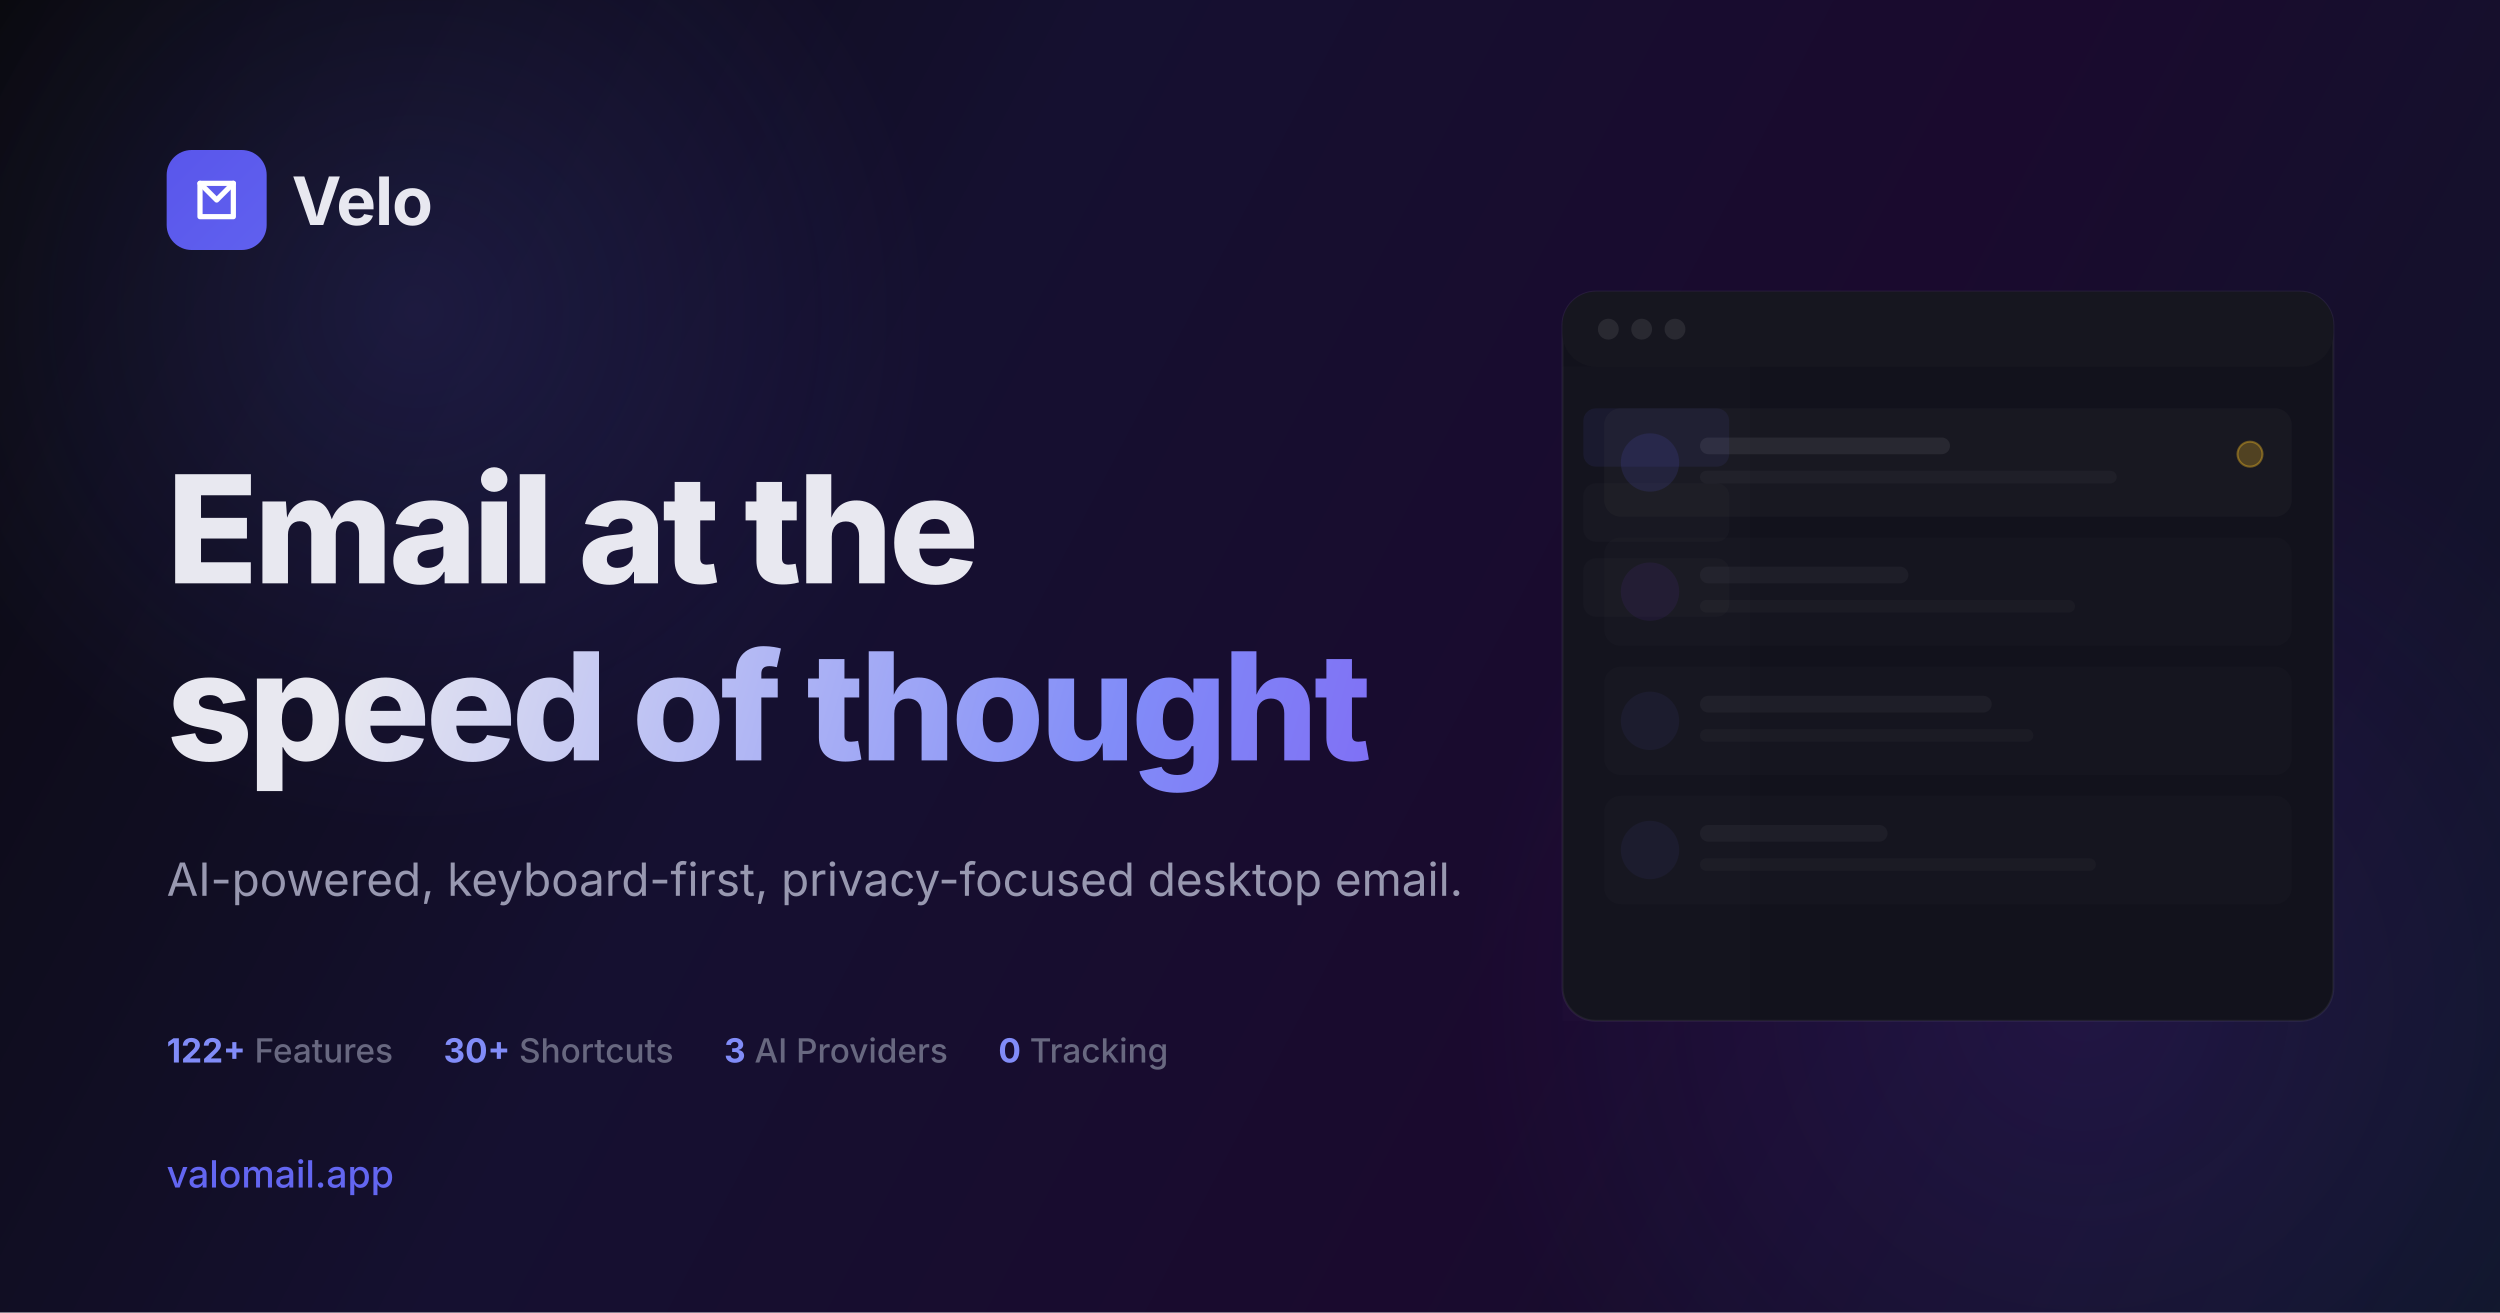
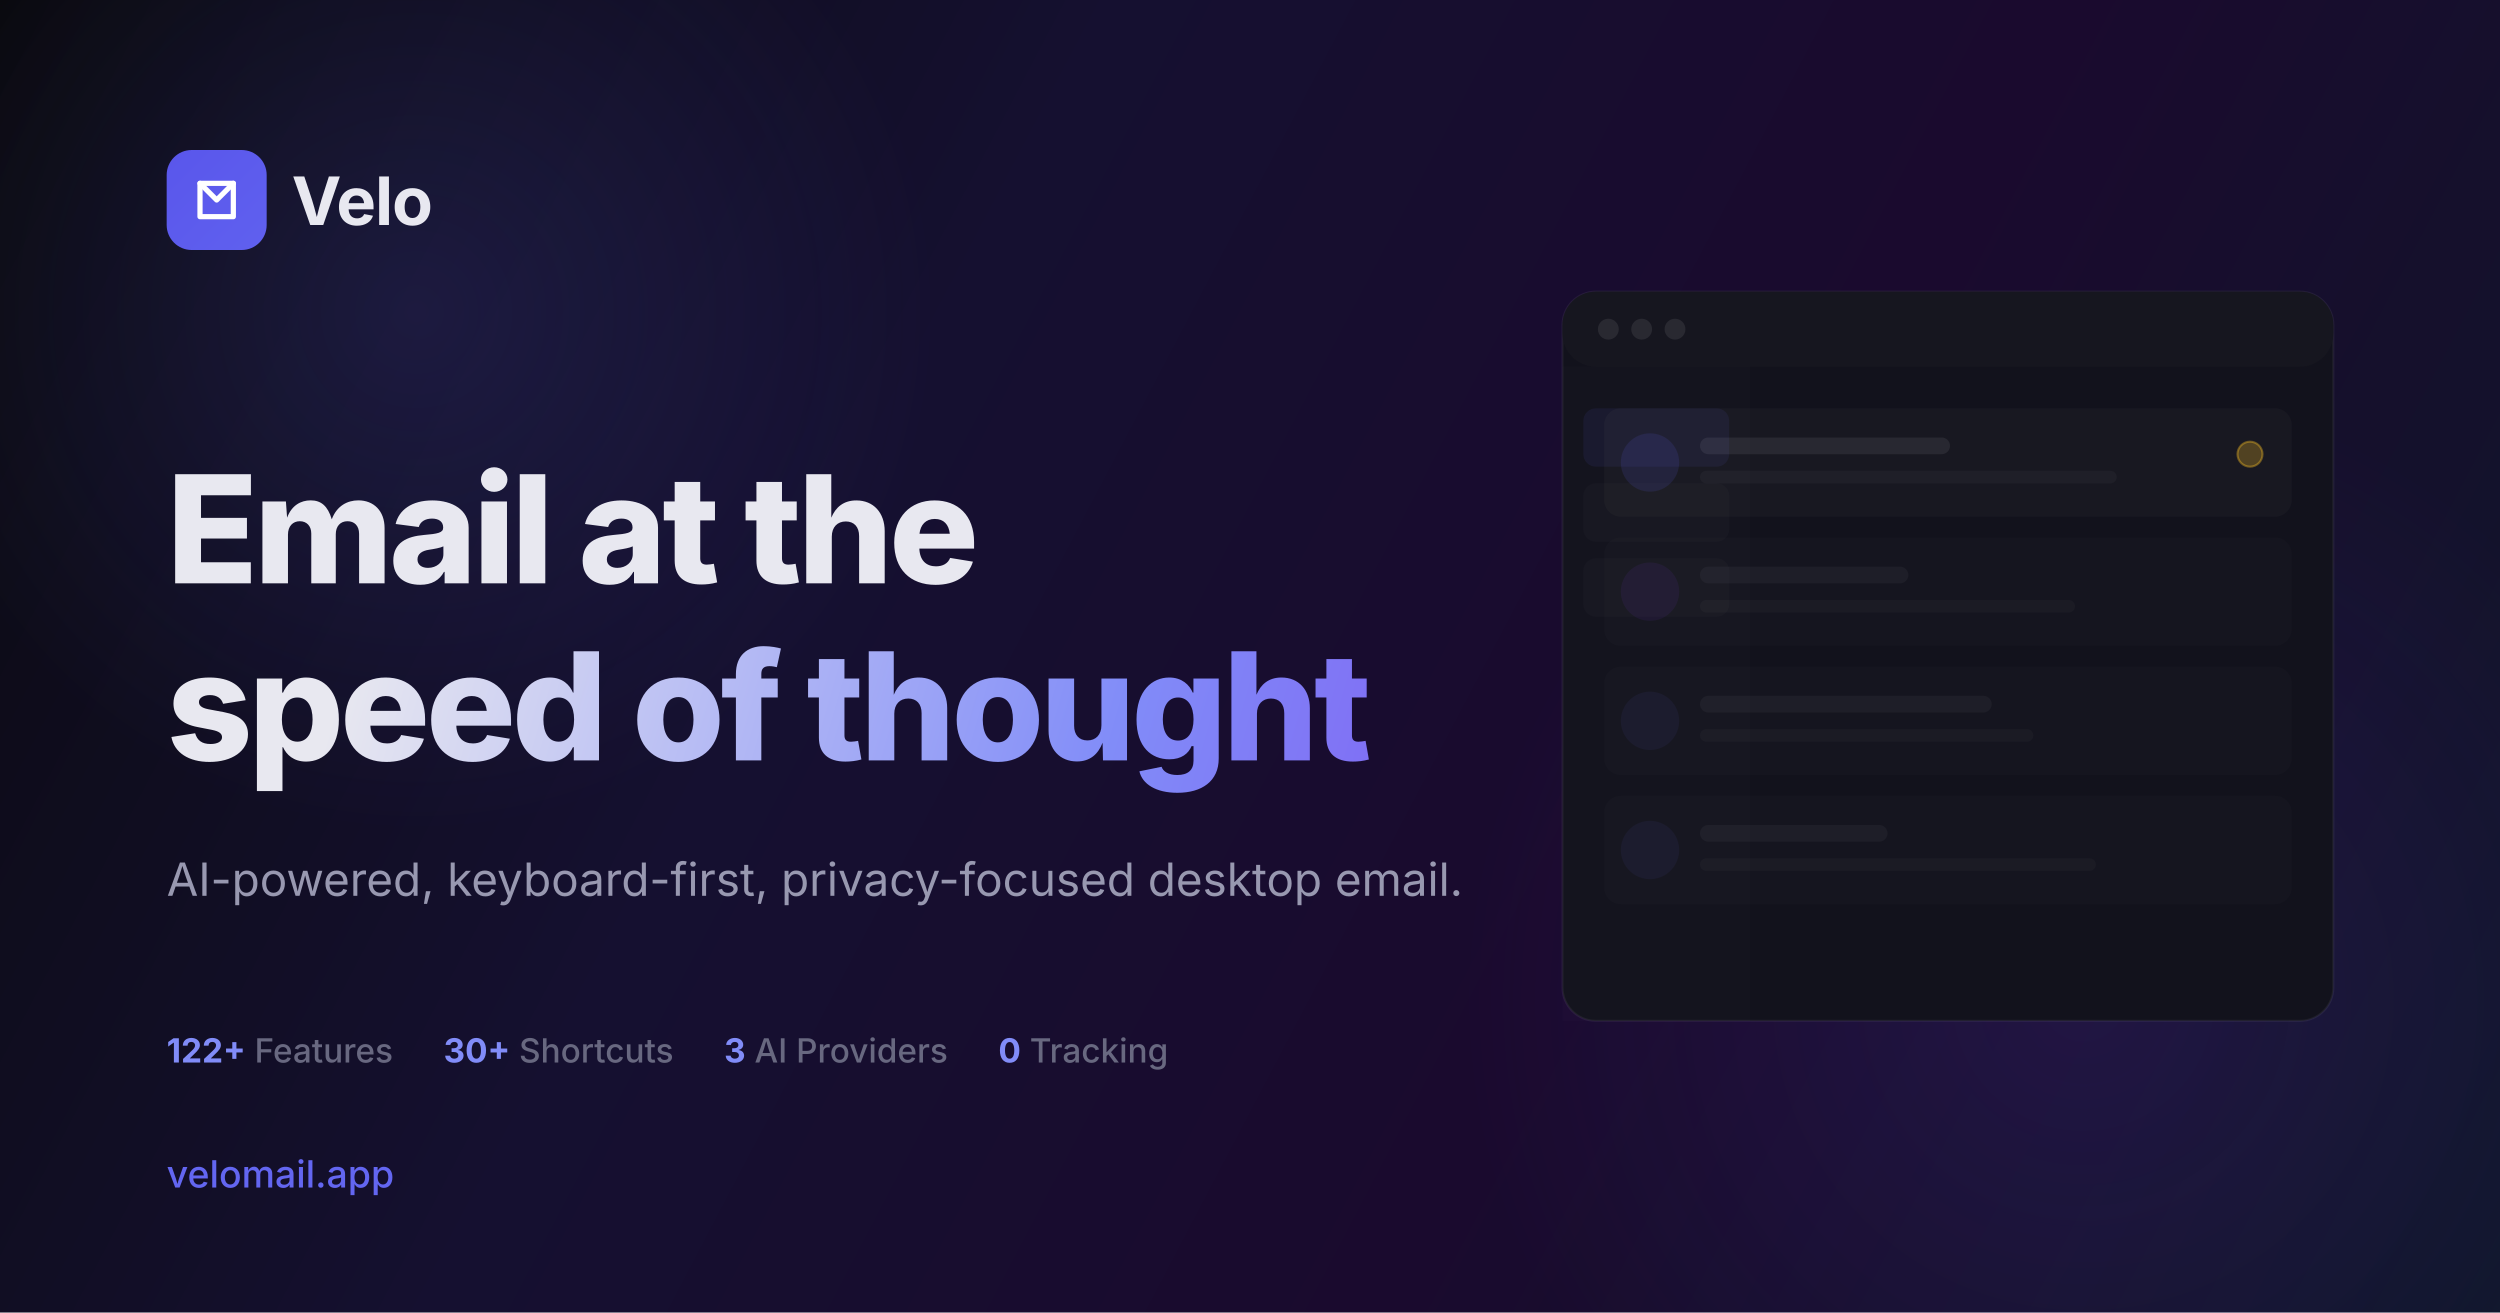
<svg xmlns="http://www.w3.org/2000/svg" width="1200" height="630" viewBox="0 0 1200 630" fill="none">
  <defs>
    <linearGradient id="bg" x1="0" y1="0" x2="1200" y2="630" gradientUnits="userSpaceOnUse">
      <stop offset="0%" stop-color="#0A0A0F" />
      <stop offset="35%" stop-color="#151030" />
      <stop offset="65%" stop-color="#1a0a2e" />
      <stop offset="100%" stop-color="#0f172a" />
    </linearGradient>
    <linearGradient id="accent" x1="0" y1="0" x2="300" y2="300" gradientUnits="userSpaceOnUse">
      <stop offset="0%" stop-color="#4F46E5" />
      <stop offset="50%" stop-color="#6366F1" />
      <stop offset="100%" stop-color="#7C3AED" />
    </linearGradient>
    <linearGradient id="textGrad" x1="200" y1="200" x2="900" y2="400" gradientUnits="userSpaceOnUse">
      <stop offset="0%" stop-color="#E8E8F0" />
      <stop offset="50%" stop-color="#818CF8" />
      <stop offset="100%" stop-color="#7C3AED" />
    </linearGradient>
    <radialGradient id="blob1" cx="200" cy="150" r="250" gradientUnits="userSpaceOnUse">
      <stop offset="0%" stop-color="#6366F1" stop-opacity="0.15" />
      <stop offset="100%" stop-color="#6366F1" stop-opacity="0" />
    </radialGradient>
    <radialGradient id="blob2" cx="1000" cy="480" r="300" gradientUnits="userSpaceOnUse">
      <stop offset="0%" stop-color="#7C3AED" stop-opacity="0.12" />
      <stop offset="100%" stop-color="#7C3AED" stop-opacity="0" />
    </radialGradient>
  </defs>
  <rect width="1200" height="630" fill="url(#bg)" />
  <circle cx="200" cy="150" r="250" fill="url(#blob1)" />
  <circle cx="1000" cy="480" r="300" fill="url(#blob2)" />
  <rect x="80" y="72" width="48" height="48" rx="12" fill="url(#accent)" />
  <path d="M96 88L104 96L112 88" stroke="white" stroke-width="2.5" stroke-linecap="round" stroke-linejoin="round" />
  <path d="M96 88H112V104H96V88Z" stroke="white" stroke-width="2.5" stroke-linecap="round" stroke-linejoin="round" />
  <text x="140" y="108" font-family="Inter, -apple-system, sans-serif" font-size="32" font-weight="700" fill="#E8E8F0" letter-spacing="-0.5">Velo</text>
  <text x="80" y="280" font-family="Inter, -apple-system, sans-serif" font-size="72" font-weight="800" fill="#E8E8F0" letter-spacing="-2">Email at the</text>
  <text x="80" y="365" font-family="Inter, -apple-system, sans-serif" font-size="72" font-weight="800" fill="url(#textGrad)" letter-spacing="-2">speed of thought</text>
  <text x="80" y="430" font-family="Inter, -apple-system, sans-serif" font-size="22" font-weight="400" fill="#9898B0">AI-powered, keyboard-first, privacy-focused desktop email.</text>
  <text x="80" y="510" font-family="Inter, -apple-system, sans-serif" font-size="16" font-weight="500" fill="#686880">
    <tspan fill="#818CF8" font-weight="700">122+</tspan> Features
    <tspan dx="20" fill="#818CF8" font-weight="700">30+</tspan> Shortcuts
    <tspan dx="20" fill="#818CF8" font-weight="700">3</tspan> AI Providers
    <tspan dx="20" fill="#818CF8" font-weight="700">0</tspan> Tracking
  </text>
-   <text x="80" y="570" font-family="Inter, -apple-system, sans-serif" font-size="18" font-weight="500" fill="#6366F1">valomail.app</text>
+   <text x="80" y="570" font-family="Inter, -apple-system, sans-serif" font-size="18" font-weight="500" fill="#6366F1">velomail.app</text>
  <rect x="750" y="140" width="370" height="350" rx="16" fill="#12121C" stroke="#ffffff0f" stroke-width="1" />
  <rect x="750" y="140" width="370" height="36" rx="16" fill="#16161F" />
  <circle cx="772" cy="158" r="5" fill="#ffffff15" />
  <circle cx="788" cy="158" r="5" fill="#ffffff15" />
  <circle cx="804" cy="158" r="5" fill="#ffffff15" />
  <rect x="770" y="196" width="330" height="52" rx="8" fill="#ffffff06" />
  <circle cx="792" cy="222" r="14" fill="#6366F120" />
  <rect x="816" y="210" width="120" height="8" rx="4" fill="#ffffff12" />
  <rect x="816" y="226" width="200" height="6" rx="3" fill="#ffffff08" />
  <circle cx="1080" cy="218" r="6" fill="#FBBF2440" stroke="#FBBF2460" stroke-width="1" />
  <rect x="770" y="258" width="330" height="52" rx="8" fill="#ffffff03" />
  <circle cx="792" cy="284" r="14" fill="#7C3AED15" />
  <rect x="816" y="272" width="100" height="8" rx="4" fill="#ffffff0a" />
  <rect x="816" y="288" width="180" height="6" rx="3" fill="#ffffff06" />
  <rect x="770" y="320" width="330" height="52" rx="8" fill="#ffffff03" />
  <circle cx="792" cy="346" r="14" fill="#6366F110" />
  <rect x="816" y="334" width="140" height="8" rx="4" fill="#ffffff0a" />
  <rect x="816" y="350" width="160" height="6" rx="3" fill="#ffffff06" />
  <rect x="770" y="382" width="330" height="52" rx="8" fill="#ffffff03" />
  <circle cx="792" cy="408" r="14" fill="#6366F110" />
  <rect x="816" y="396" width="90" height="8" rx="4" fill="#ffffff0a" />
  <rect x="816" y="412" width="190" height="6" rx="3" fill="#ffffff06" />
  <rect x="750" y="176" width="90" height="314" fill="#ffffff02" stroke-width="0" />
  <rect x="760" y="196" width="70" height="28" rx="6" fill="#6366F115" />
  <rect x="760" y="232" width="70" height="28" rx="6" fill="#ffffff04" />
  <rect x="760" y="268" width="70" height="28" rx="6" fill="#ffffff04" />
</svg>
